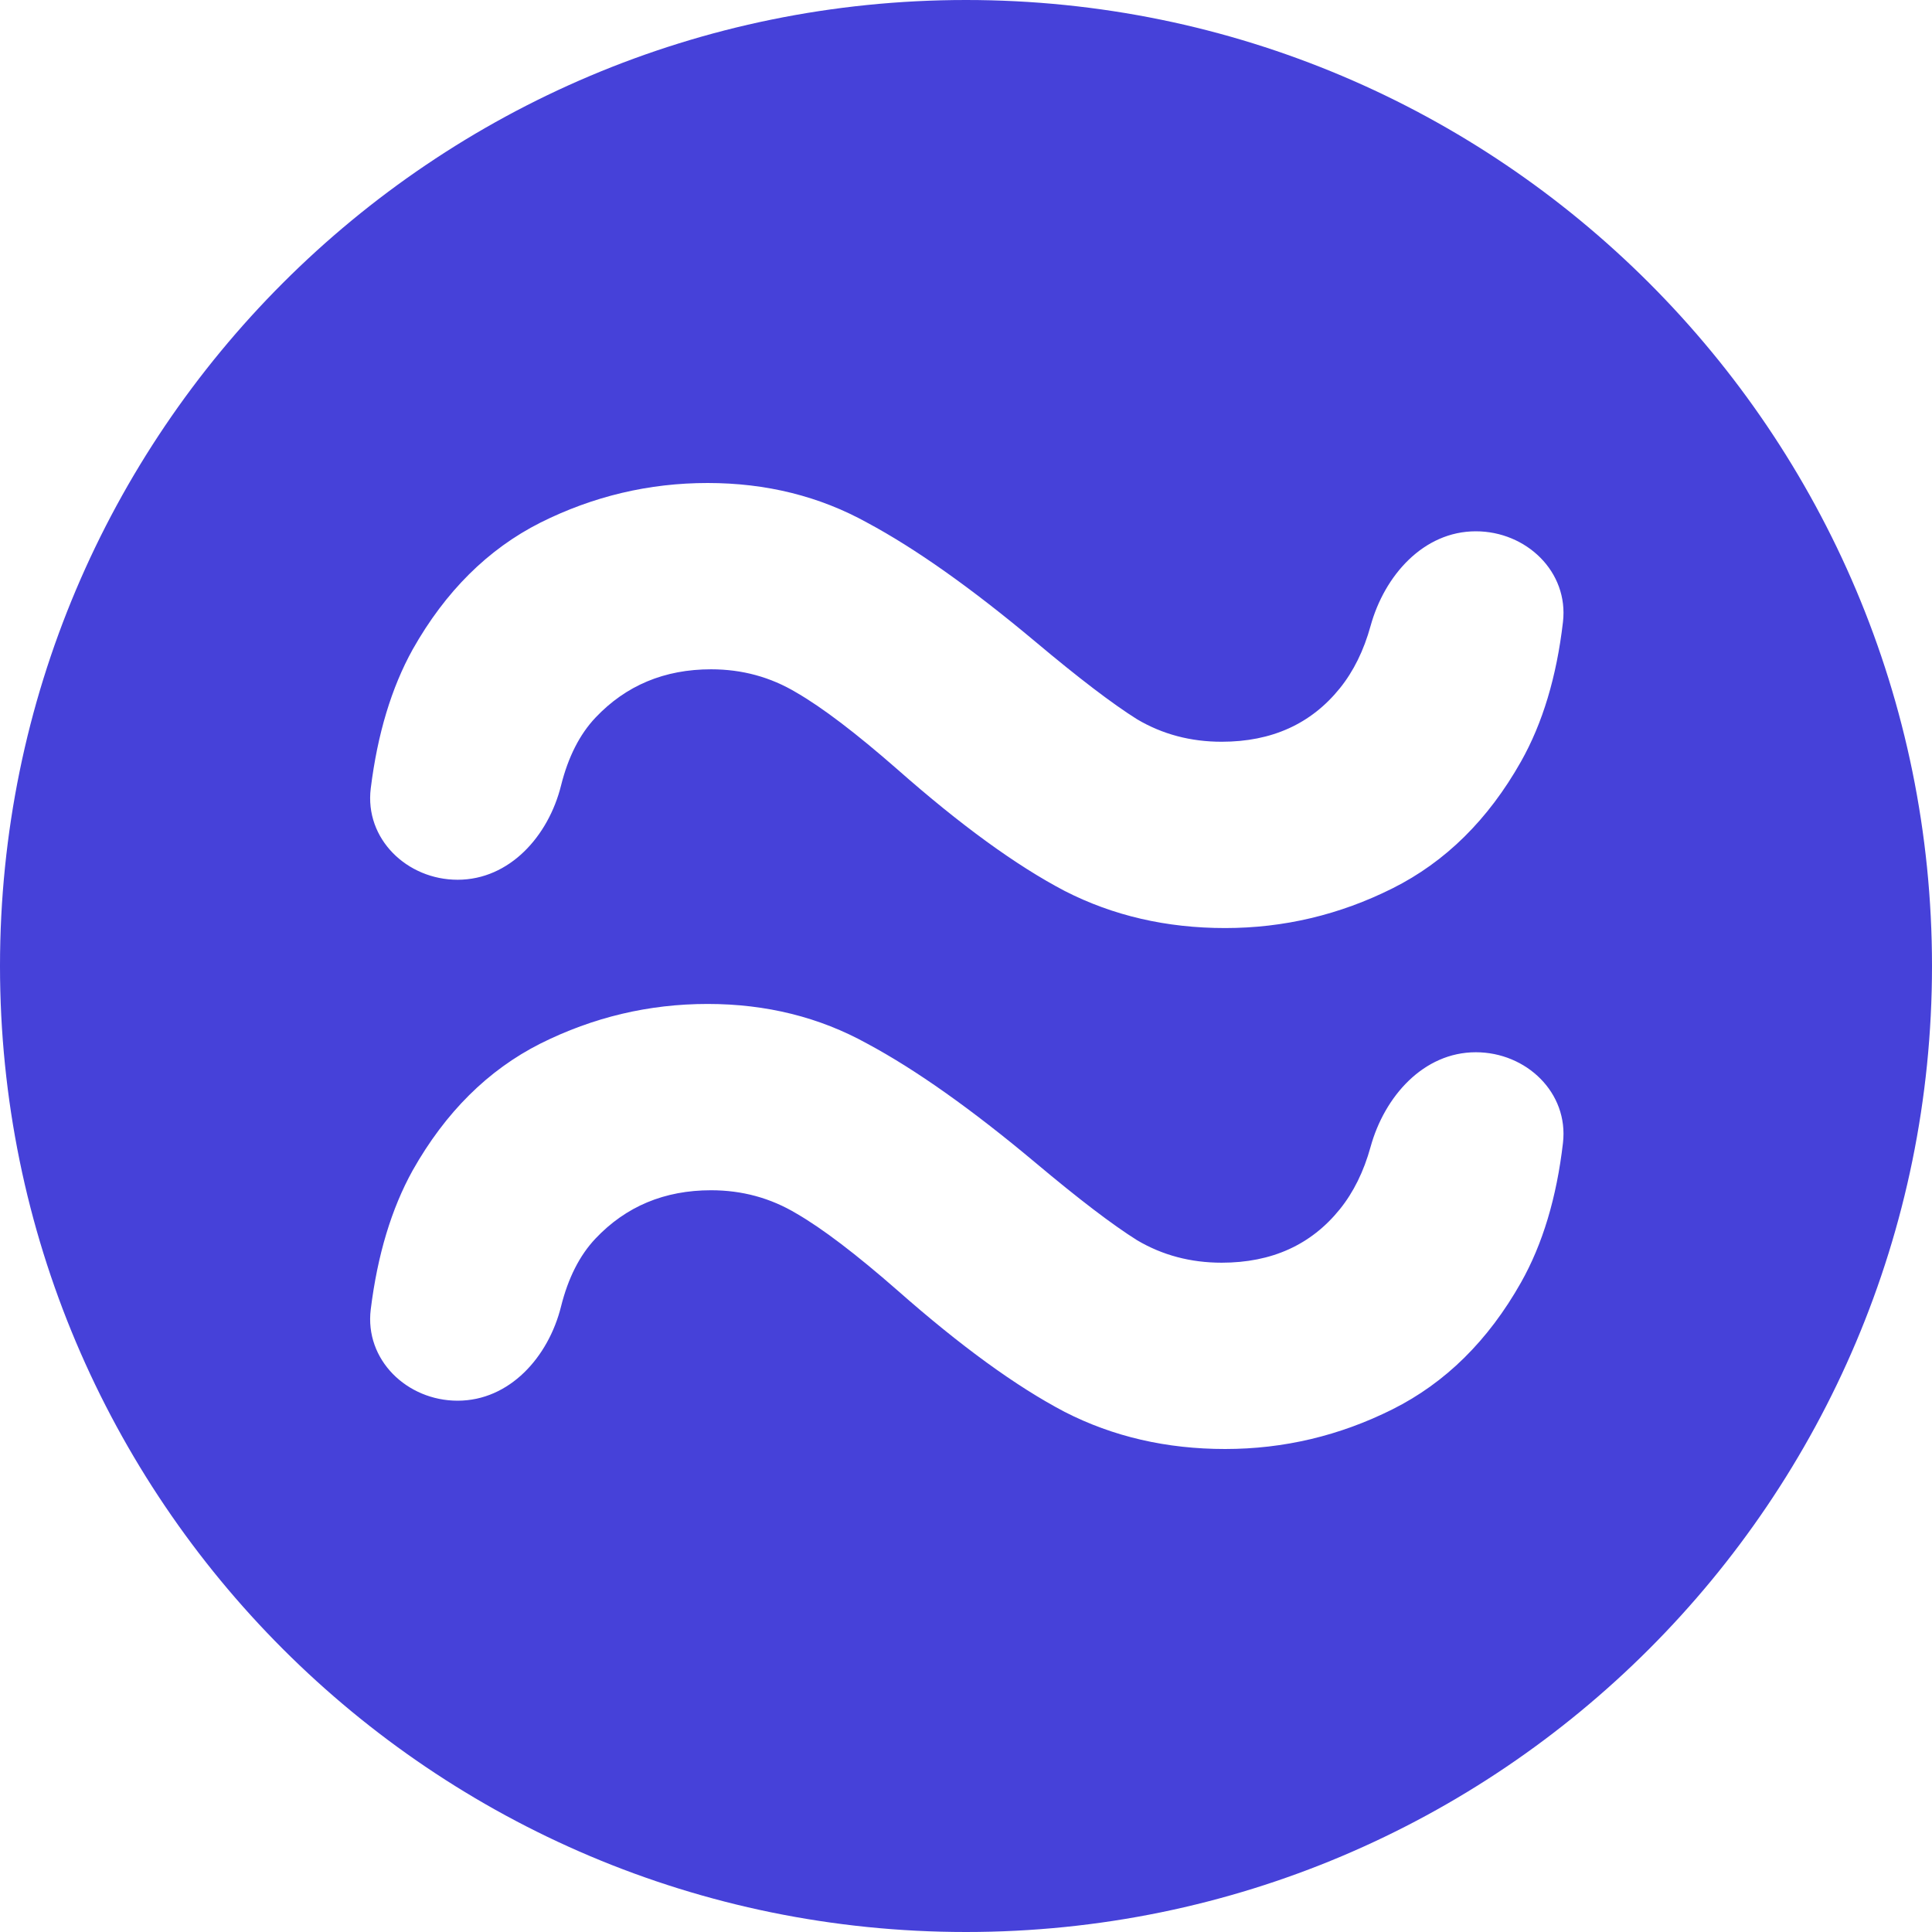
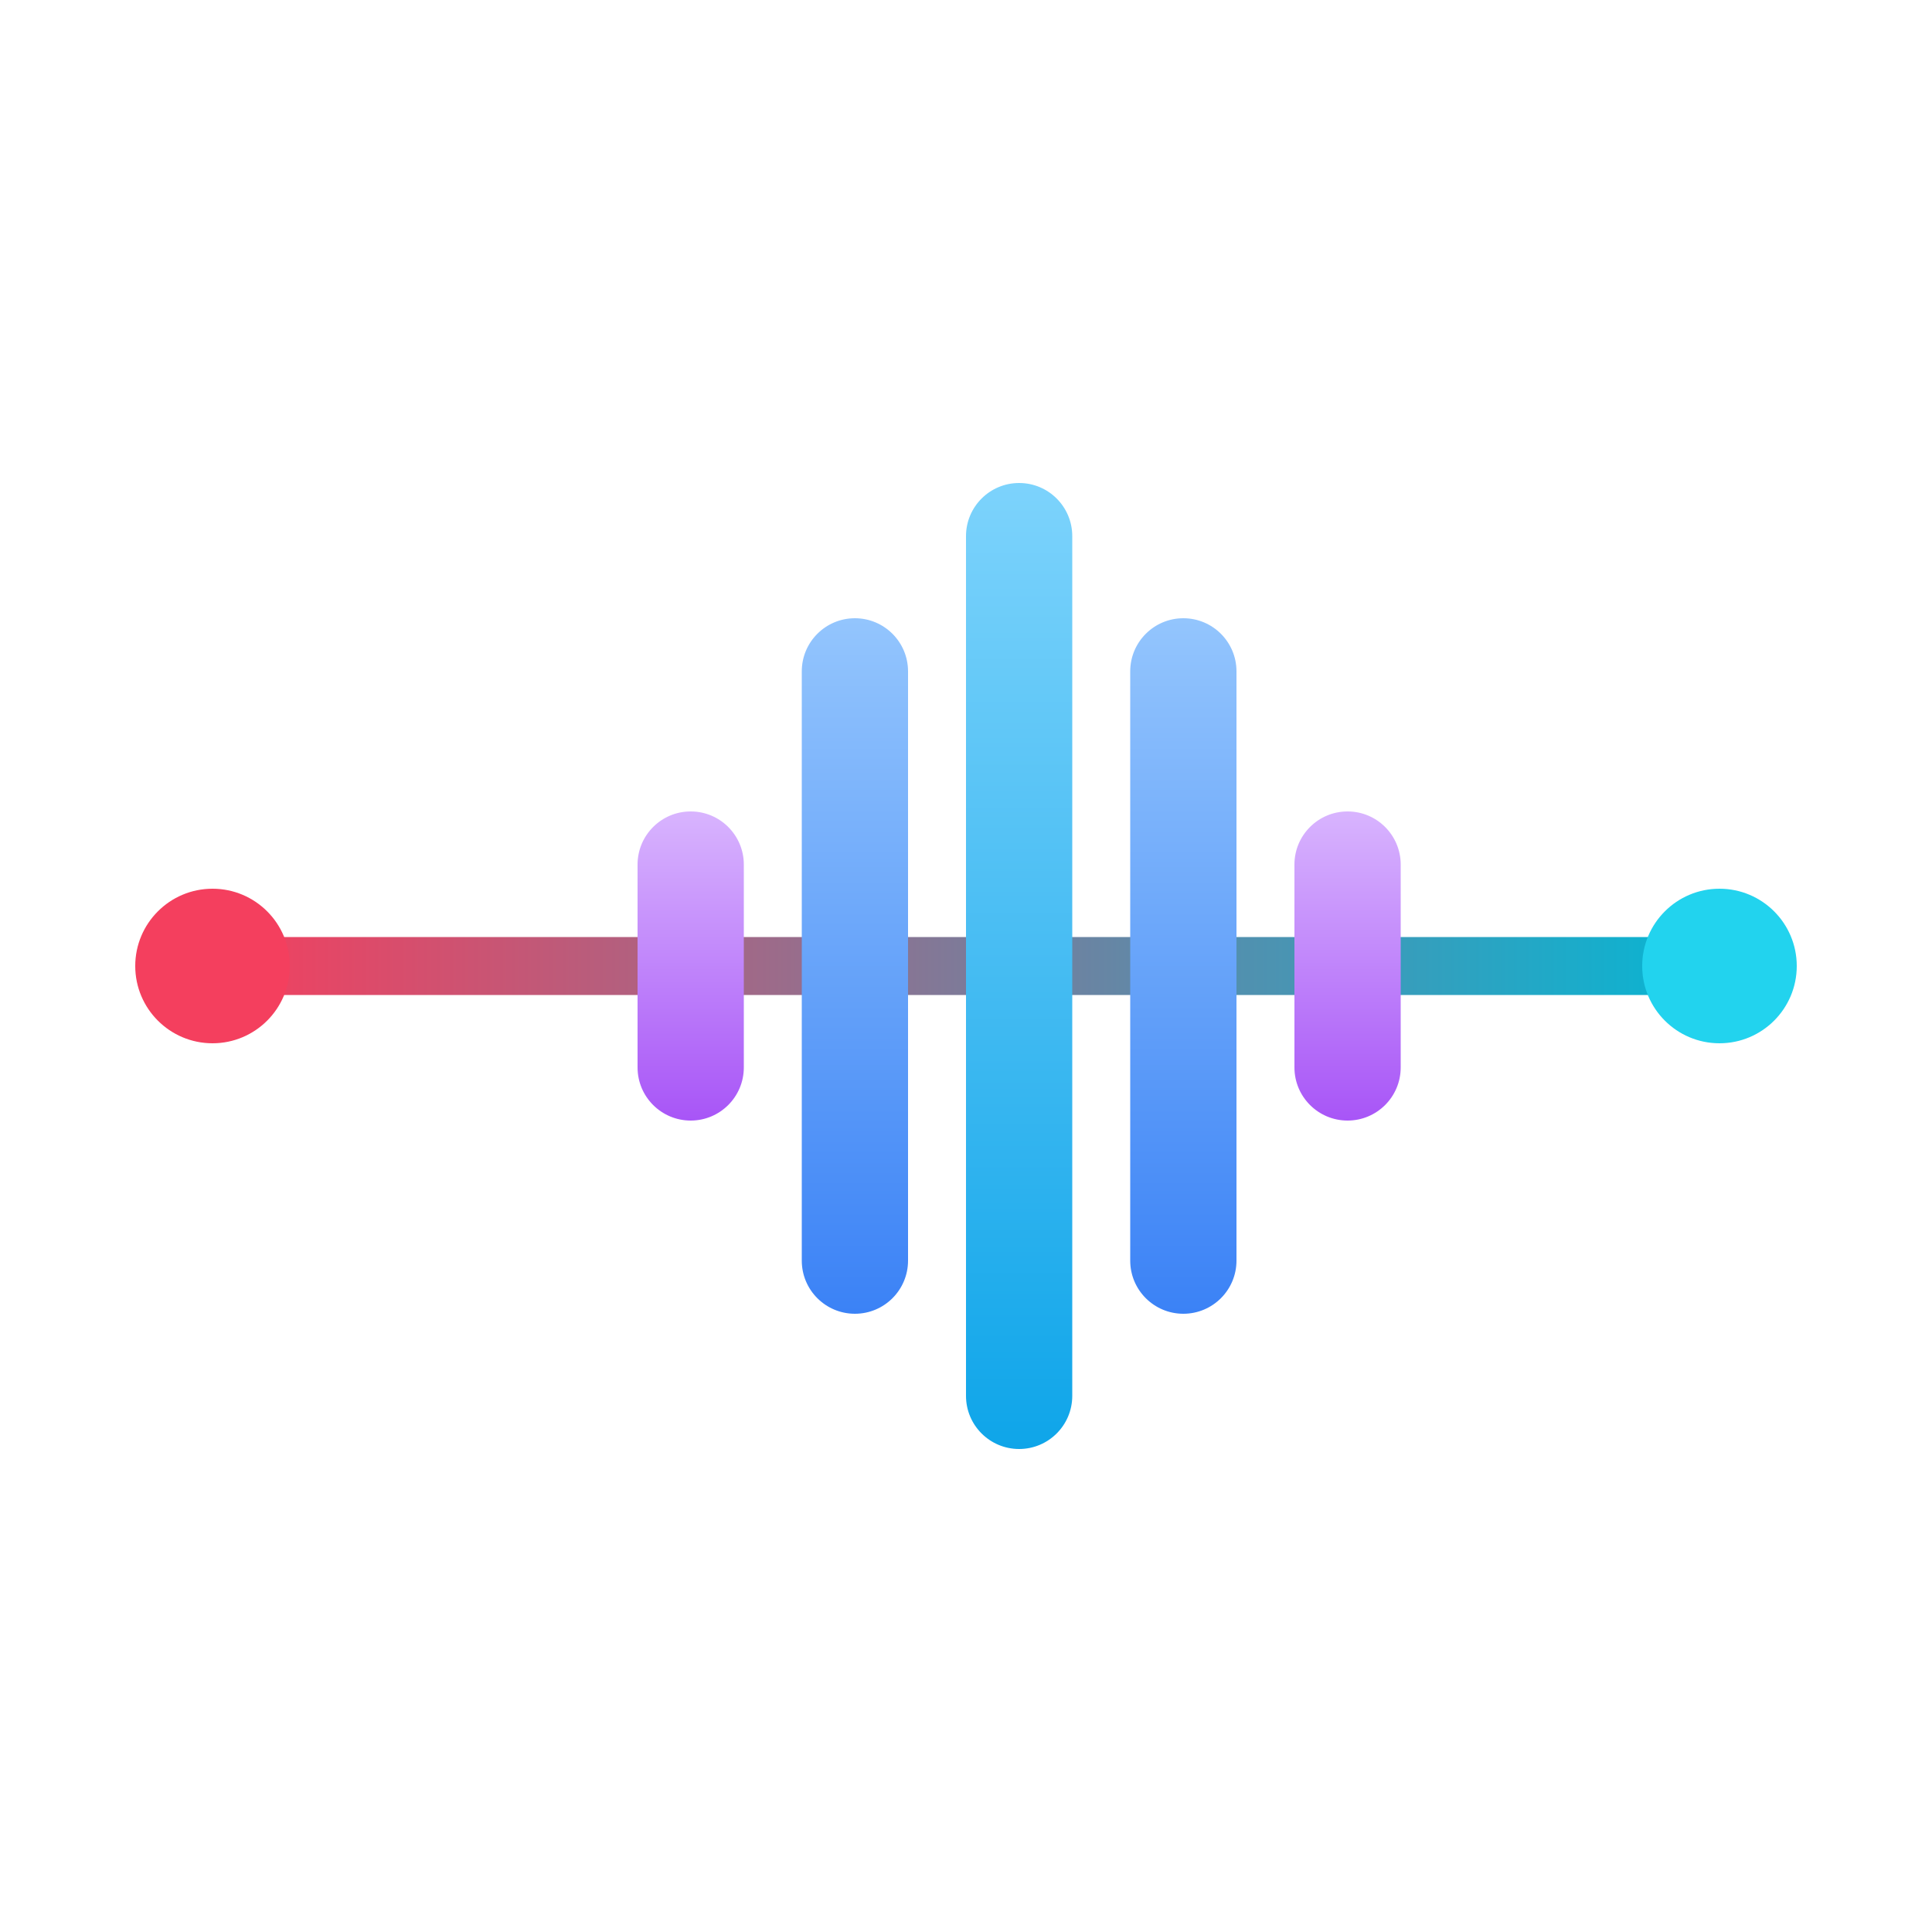
- <svg xmlns="http://www.w3.org/2000/svg" width="512" height="512" viewBox="0 0 512 512" fill="none">
-   <path d="M256 0C397.385 0 512 114.615 512 256C512 397.385 397.385 512 256 512C114.615 512 0 397.385 0 256C0 114.615 114.615 0 256 0ZM187.53 266.057C171.987 266.057 157.206 269.562 143.187 276.571C129.321 283.581 118.044 294.781 109.359 310.171C103.743 320.3 100.041 332.574 98.253 346.993C96.599 360.334 107.829 371.2 121.271 371.2C135.049 371.2 145.336 359.626 148.673 346.259C150.564 338.68 153.612 332.67 157.815 328.229C165.891 319.695 176.101 315.429 188.444 315.429C196.673 315.429 204.216 317.486 211.073 321.6C217.93 325.562 226.844 332.343 237.815 341.943C254.577 356.724 269.359 367.467 282.159 374.171C294.959 380.724 309.13 384 324.673 384C340.216 384 354.997 380.495 369.016 373.486C383.035 366.476 394.387 355.276 403.073 339.886C408.811 329.718 412.521 317.389 414.202 302.899C415.745 289.597 404.498 278.857 391.106 278.857C377.243 278.858 366.904 290.561 363.218 303.927C361.421 310.442 358.706 315.952 355.073 320.457C347.454 329.905 337.016 334.629 323.759 334.629C315.53 334.629 308.063 332.647 301.359 328.686C294.806 324.571 285.816 317.714 274.387 308.114C257.473 293.943 242.615 283.429 229.815 276.571C217.168 269.562 203.073 266.057 187.53 266.057ZM187.53 128C171.987 128 157.206 131.505 143.187 138.514C129.321 145.524 118.044 156.724 109.359 172.114C103.743 182.243 100.041 194.517 98.253 208.935C96.599 222.276 107.829 233.142 121.271 233.143C135.049 233.143 145.336 221.569 148.673 208.202C150.564 200.623 153.612 194.613 157.815 190.171C165.891 181.638 176.101 177.371 188.444 177.371C196.673 177.371 204.216 179.429 211.073 183.543C217.93 187.505 226.844 194.286 237.815 203.886C254.577 218.667 269.359 229.41 282.159 236.114C294.959 242.667 309.13 245.943 324.673 245.943C340.216 245.943 354.997 242.438 369.016 235.429C383.035 228.419 394.387 217.219 403.073 201.829C408.811 191.661 412.521 179.332 414.202 164.842C415.745 151.539 404.498 140.8 391.106 140.8C377.243 140.8 366.904 152.504 363.218 165.87C361.421 172.385 358.706 177.895 355.073 182.4C347.454 191.848 337.016 196.571 323.759 196.571C315.53 196.571 308.063 194.59 301.359 190.629C294.806 186.514 285.816 179.657 274.387 170.057C257.473 155.886 242.615 145.371 229.815 138.514C217.168 131.505 203.073 128 187.53 128Z" fill="#4641D9" />
+ <svg xmlns="http://www.w3.org/2000/svg" viewBox="0 0 200 200" width="512" height="512">
+   <defs>
+     <linearGradient id="bg" x1="0%" y1="0%" x2="100%" y2="100%">
+       <stop offset="0%" style="stop-color:#0D0D1F" />
+       <stop offset="100%" style="stop-color:#0A1428" />
+     </linearGradient>
+     <linearGradient id="ba" x1="0%" y1="100%" x2="0%" y2="0%">
+       <stop offset="0%" style="stop-color:#A855F7" />
+       <stop offset="100%" style="stop-color:#D8B4FE" />
+     </linearGradient>
+     <linearGradient id="bb" x1="0%" y1="100%" x2="0%" y2="0%">
+       <stop offset="0%" style="stop-color:#3B82F6" />
+       <stop offset="100%" style="stop-color:#93C5FD" />
+     </linearGradient>
+     <linearGradient id="bc" x1="0%" y1="100%" x2="0%" y2="0%">
+       <stop offset="0%" style="stop-color:#0EA5E9" />
+       <stop offset="100%" style="stop-color:#7DD3FC" />
+     </linearGradient>
+     <linearGradient id="wg" x1="0%" y1="0%" x2="100%" y2="0%">
+       <stop offset="0%" style="stop-color:#F43F5E" />
+       <stop offset="100%" style="stop-color:#06B6D4" />
+     </linearGradient>
+   </defs>
+   <g transform="translate(100,100)">
+     <rect x="-76" y="-3" width="152" height="6" rx="3" fill="url(#wg)" />
+     <circle cx="-78" cy="0" r="8" fill="#F43F5E" />
+     <circle cx="78" cy="0" r="8" fill="#22D3EE" />
+     <rect x="-34" y="-16" width="11" height="32" rx="5.5" fill="url(#ba)" />
+     <rect x="-17" y="-36" width="11" height="72" rx="5.5" fill="url(#bb)" />
+     <rect x="0" y="-50" width="11" height="100" rx="5.5" fill="url(#bc)" />
+     <rect x="17" y="-36" width="11" height="72" rx="5.5" fill="url(#bb)" />
+     <rect x="34" y="-16" width="11" height="32" rx="5.5" fill="url(#ba)" />
+   </g>
</svg>
